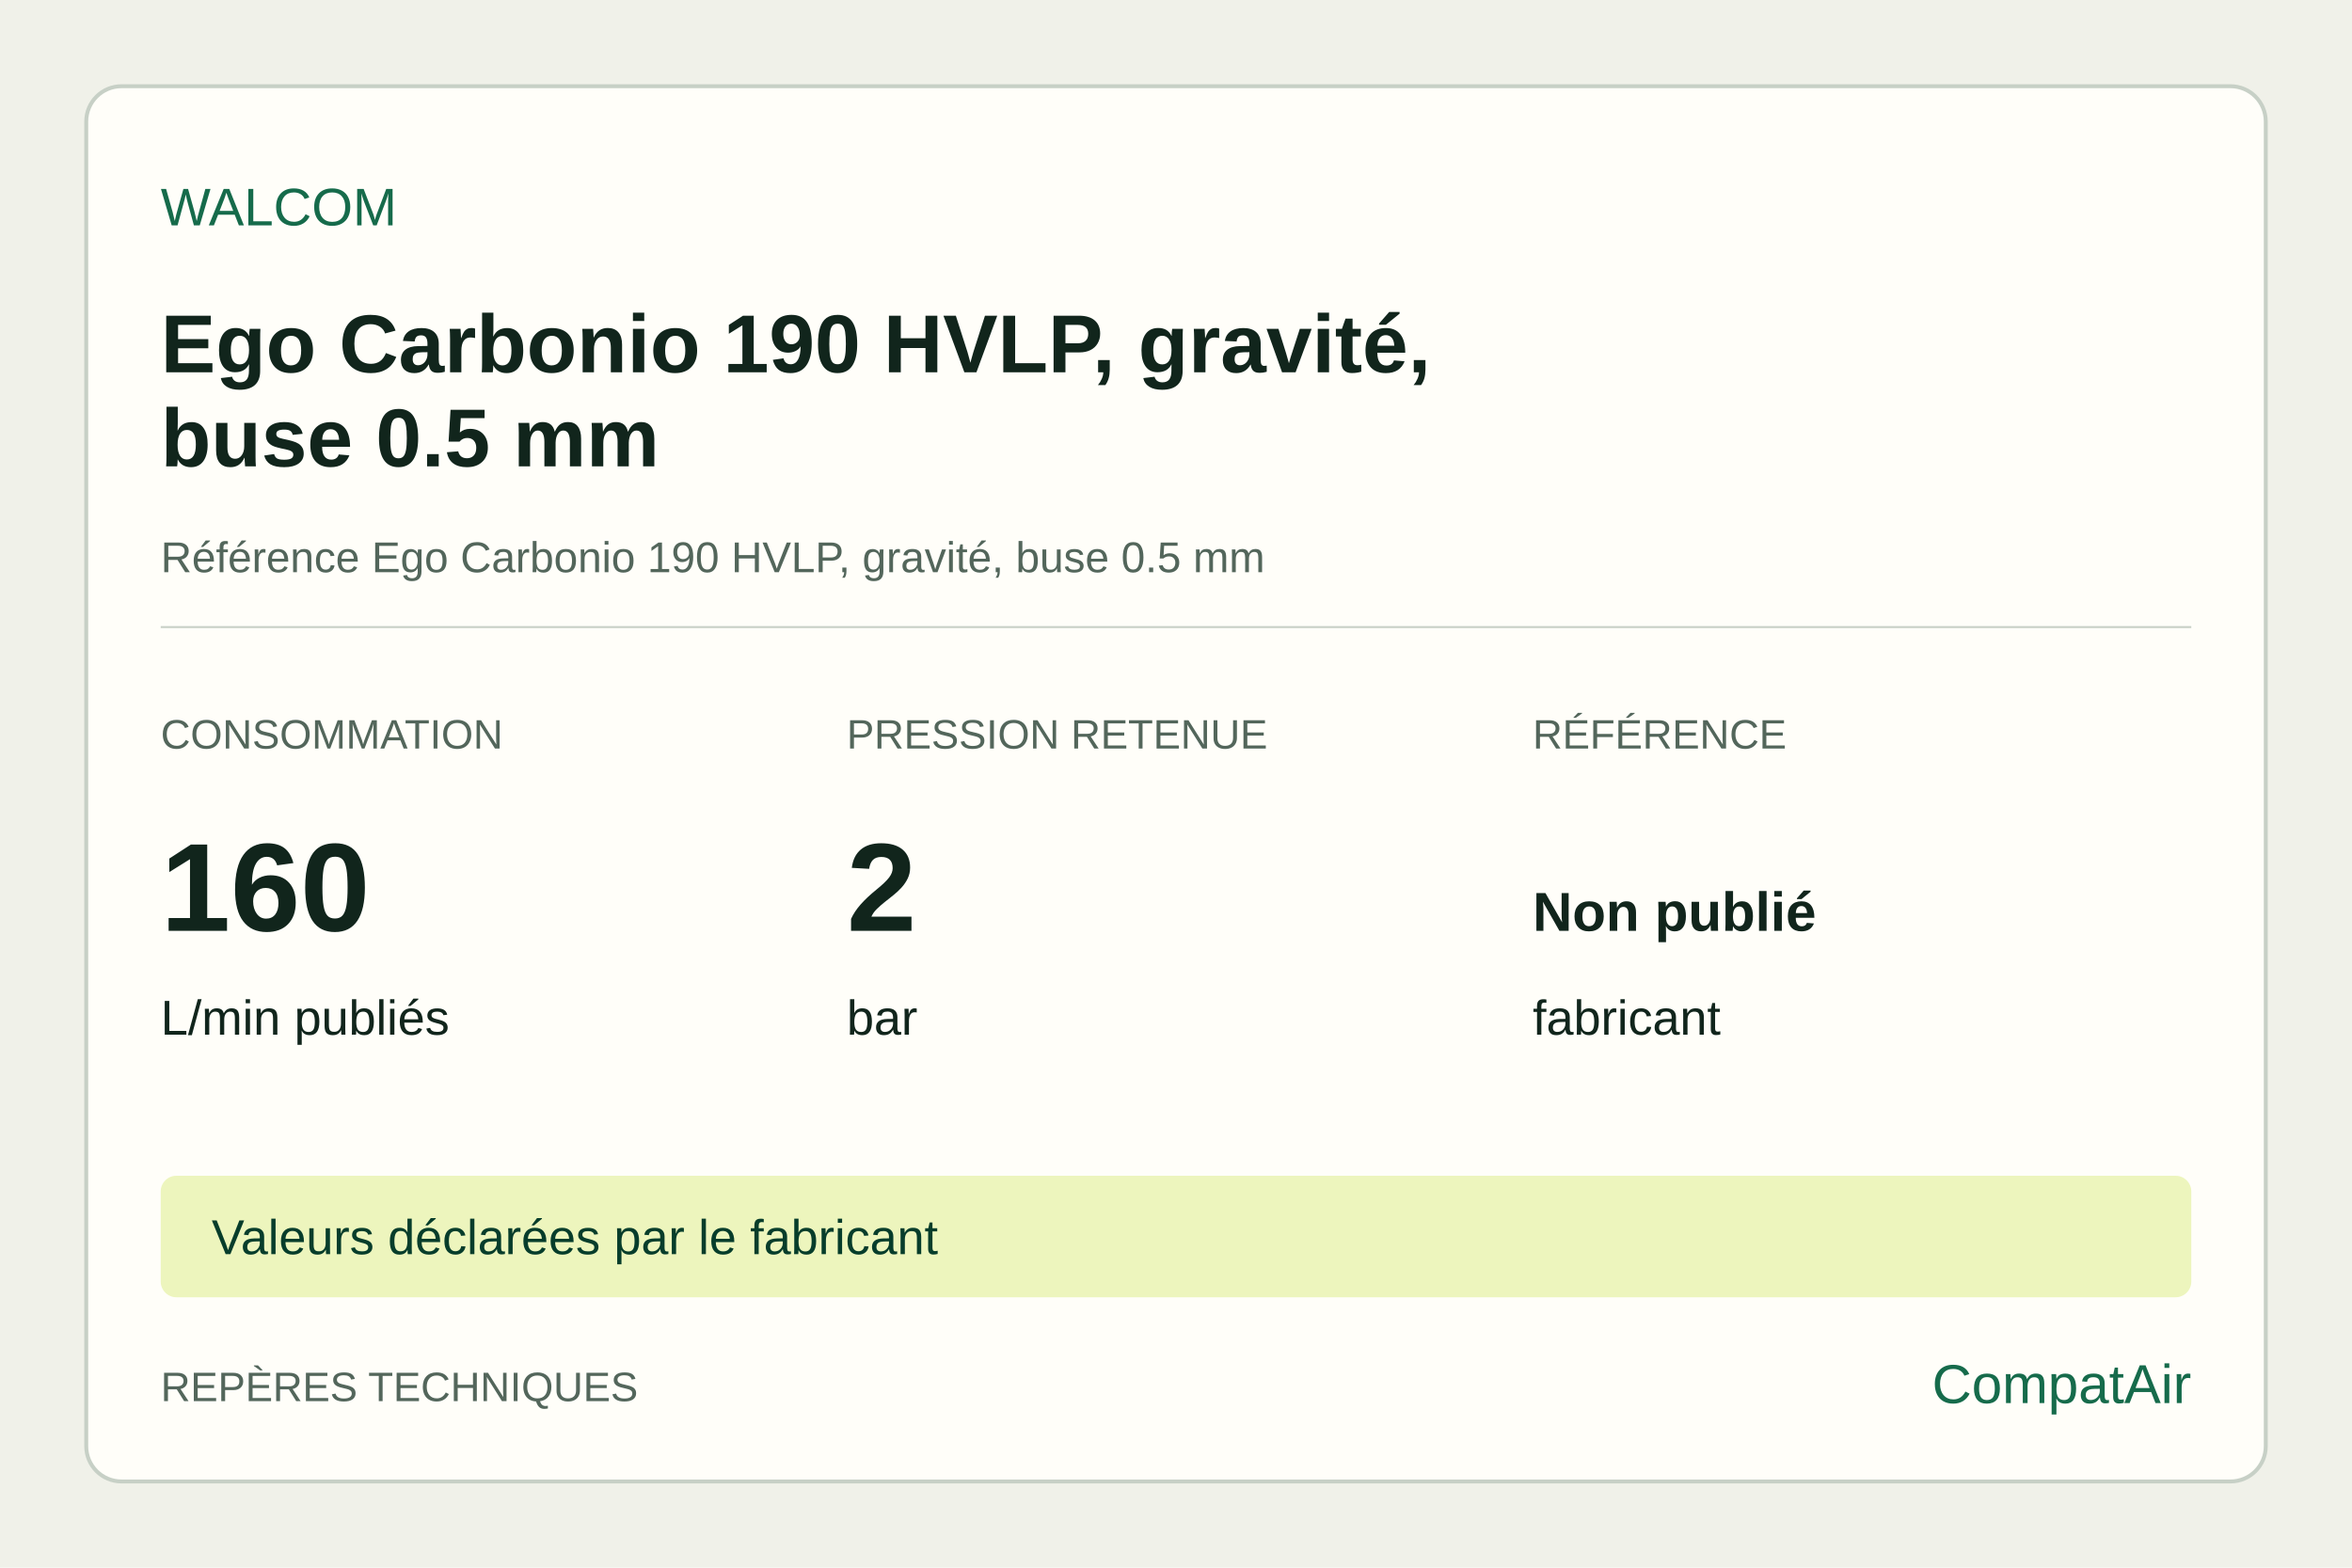
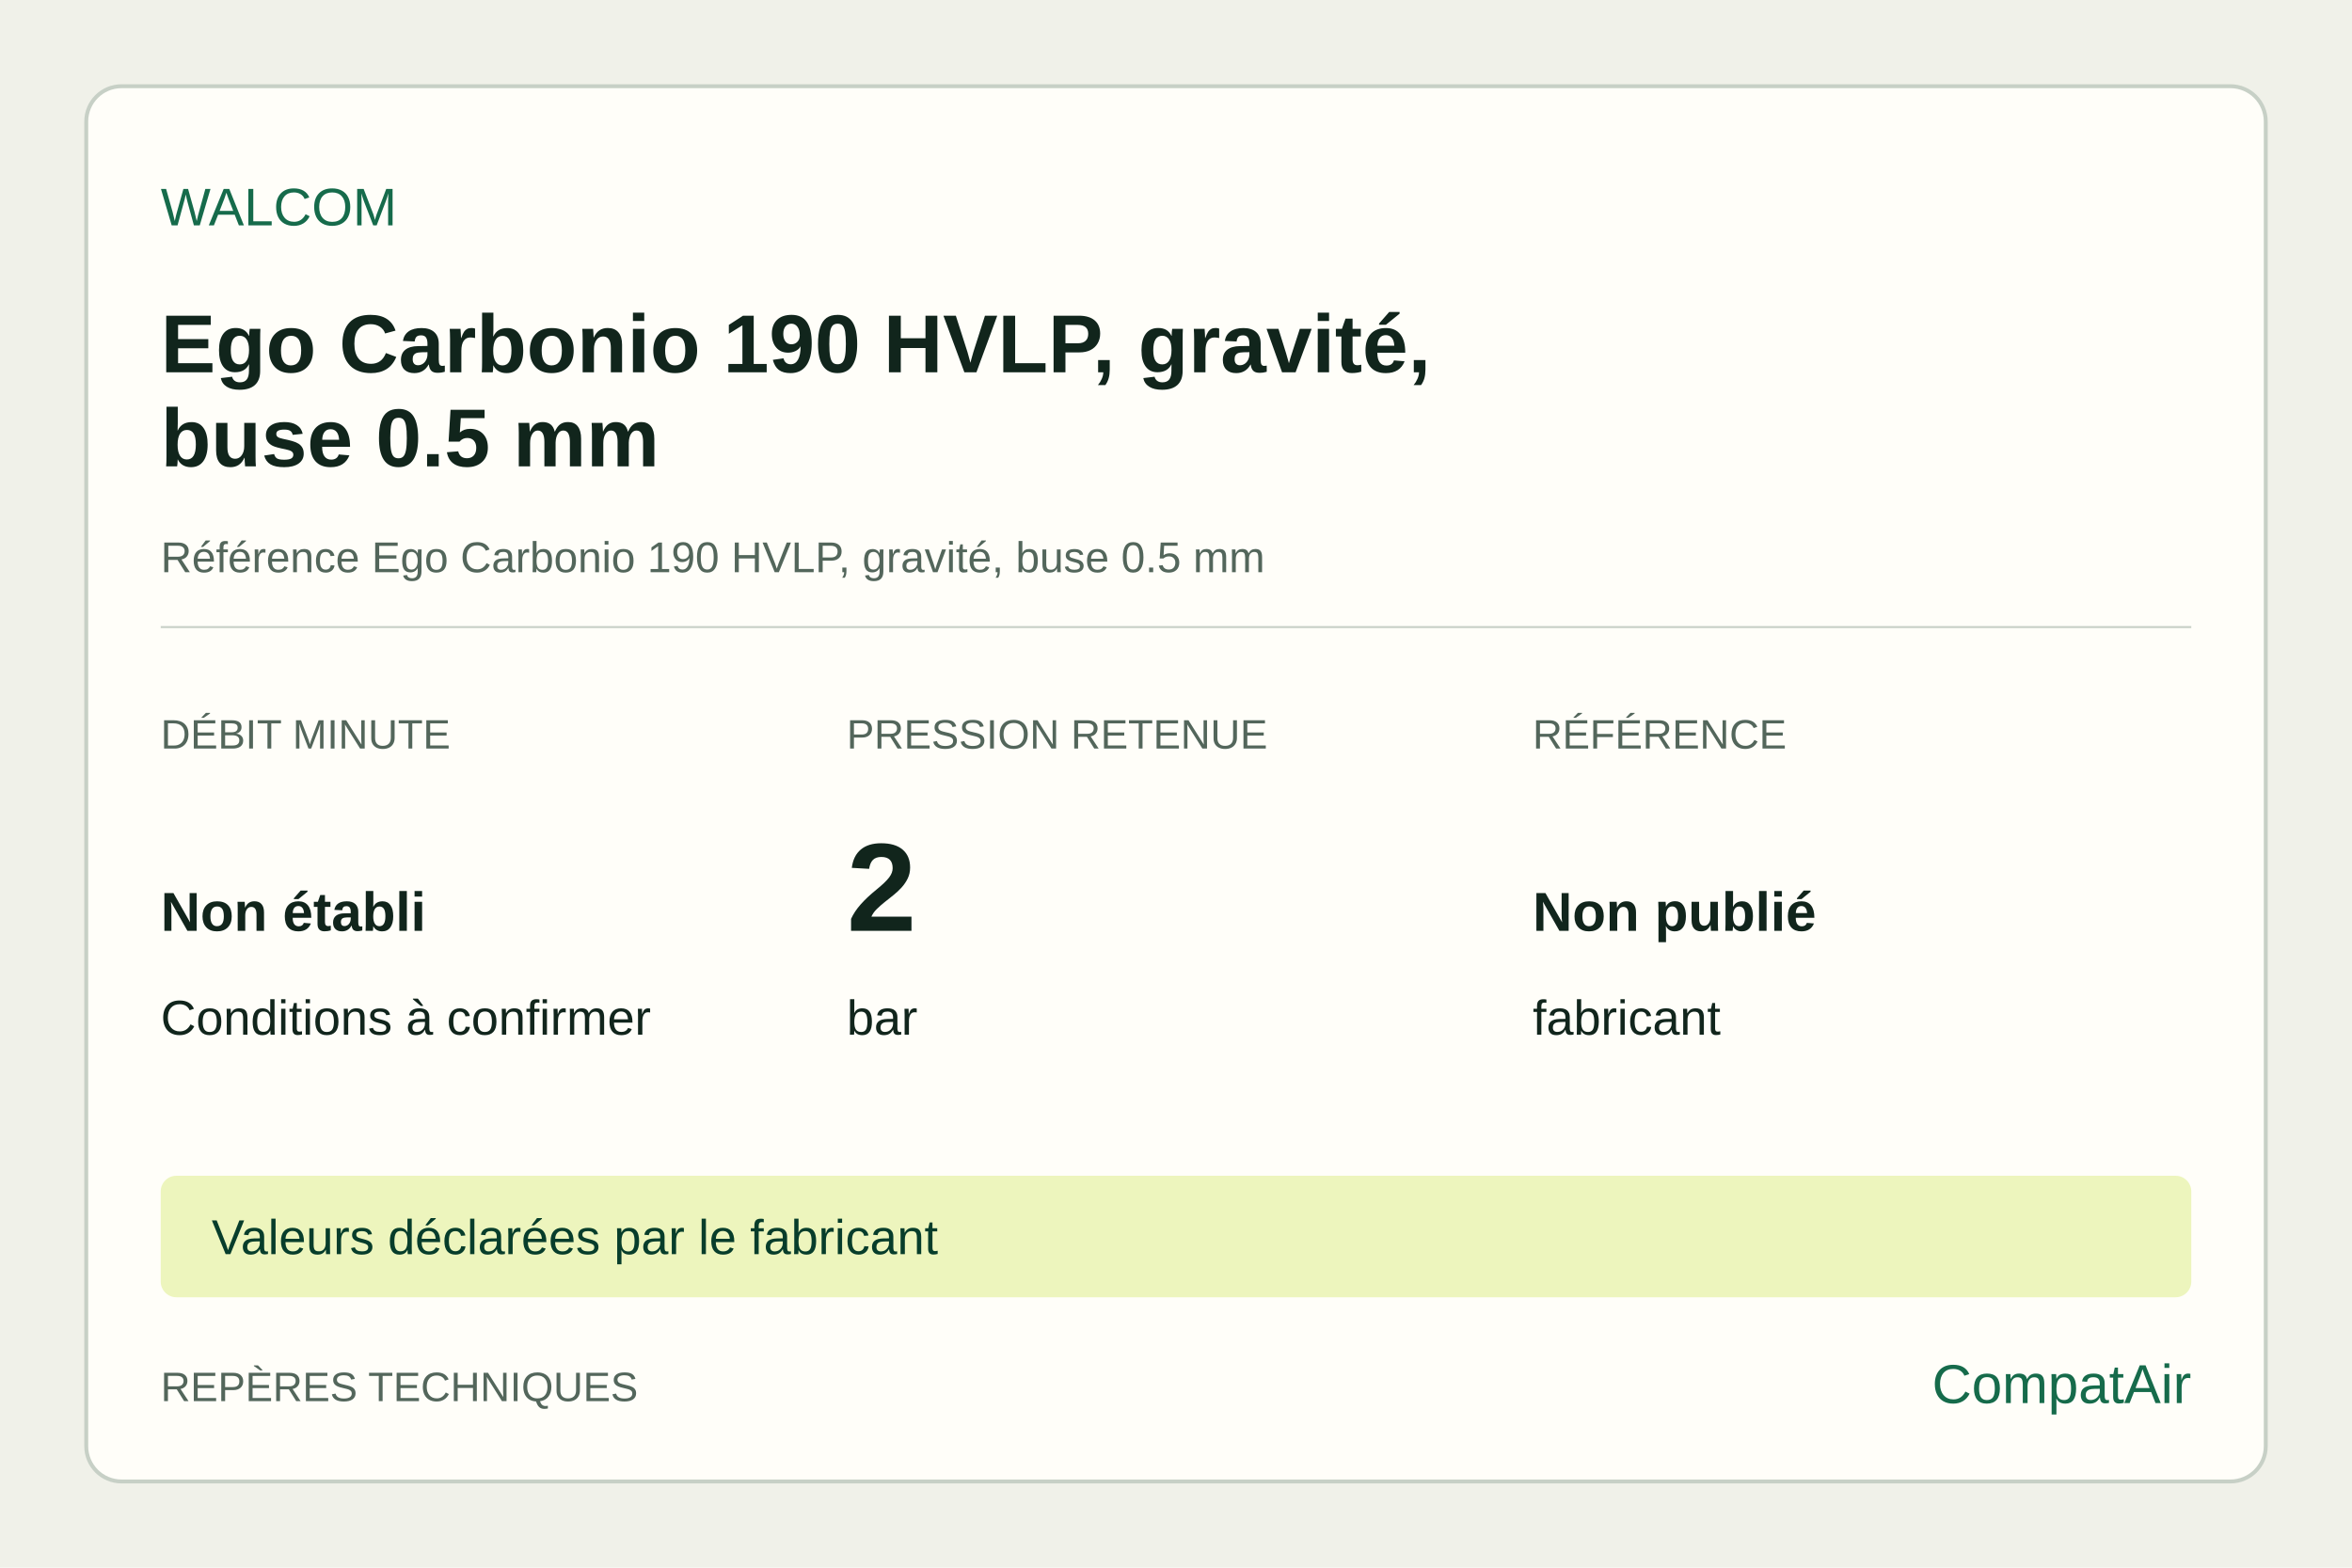
<svg xmlns="http://www.w3.org/2000/svg" width="1200" height="800" viewBox="0 0 1200 800">
  <rect width="1200" height="800" fill="#f0f1e9" />
  <rect x="44" y="44" width="1112" height="712" rx="18" fill="#fffef9" stroke="#c7d0c6" stroke-width="2" />
  <g font-family="Arial,sans-serif" fill="#11251c">
    <text x="82" y="115" font-size="27" fill="#166b4b">WALCOM</text>
    <text x="82" y="190" font-size="42" font-weight="700">Ego Carbonio 190 HVLP, gravité,</text>
    <text x="82" y="238" font-size="42" font-weight="700">buse 0.5 mm</text>
    <text x="82" y="292" font-size="22" fill="#53665b">Référence Ego Carbonio 190 HVLP, gravité, buse 0.5 mm</text>
    <line x1="82" y1="320" x2="1118" y2="320" stroke="#c7d0c6" />
-     <text x="82" y="382" font-size="21" fill="#53665b">CONSOMMATION</text>
-     <text x="82" y="475" font-size="64" font-weight="700">160</text>
-     <text x="82" y="528" font-size="25">L/min publiés</text>
+     <text x="82" y="382" font-size="21" fill="#53665b">DÉBIT MINUTE</text>
+     <text x="82" y="475" font-size="28" font-weight="700">Non établi</text>
+     <text x="82" y="528" font-size="25">Conditions à confirmer</text>
    <text x="432" y="382" font-size="21" fill="#53665b">PRESSION RETENUE</text>
    <text x="432" y="475" font-size="64" font-weight="700">2</text>
    <text x="432" y="528" font-size="25">bar</text>
    <text x="782" y="382" font-size="21" fill="#53665b">RÉFÉRENCE</text>
    <text x="782" y="475" font-size="28" font-weight="700">Non publié</text>
    <text x="782" y="528" font-size="25">fabricant</text>
    <rect x="82" y="600" width="1036" height="62" rx="8" fill="#edf5bd" />
    <text x="108" y="640" font-size="25" fill="#073d2b">Valeurs déclarées par le fabricant</text>
    <text x="82" y="715" font-size="21" fill="#53665b">REPÈRES TECHNIQUES</text>
    <text x="1118" y="716" text-anchor="end" font-size="28" fill="#166b4b">CompatAir</text>
  </g>
</svg>
